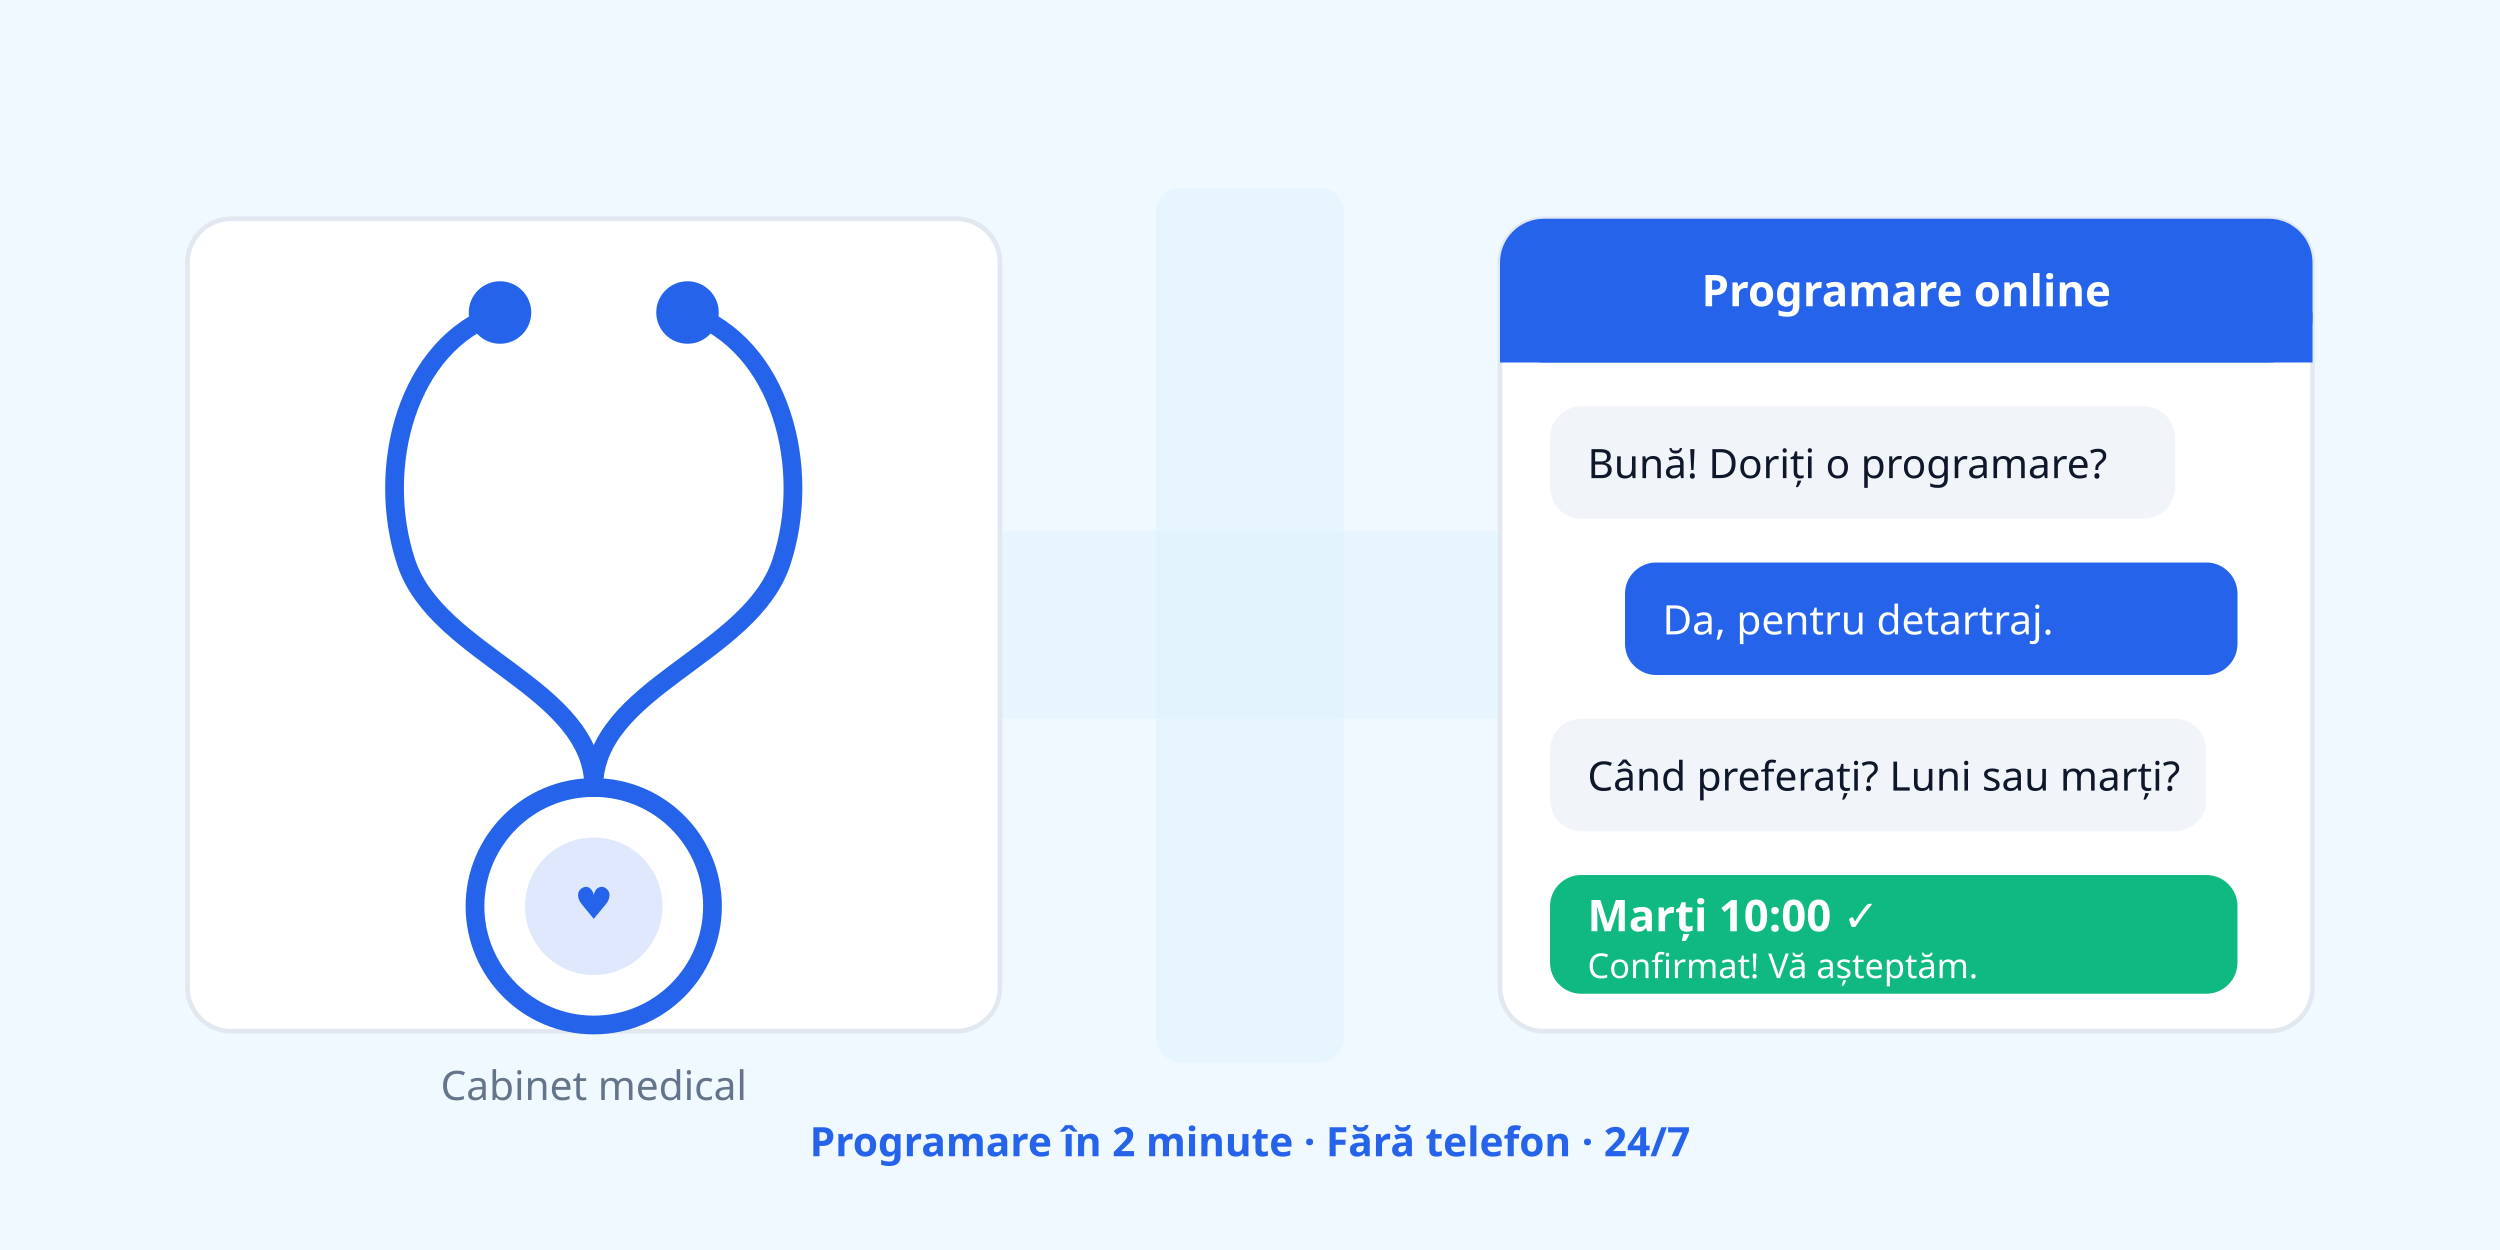
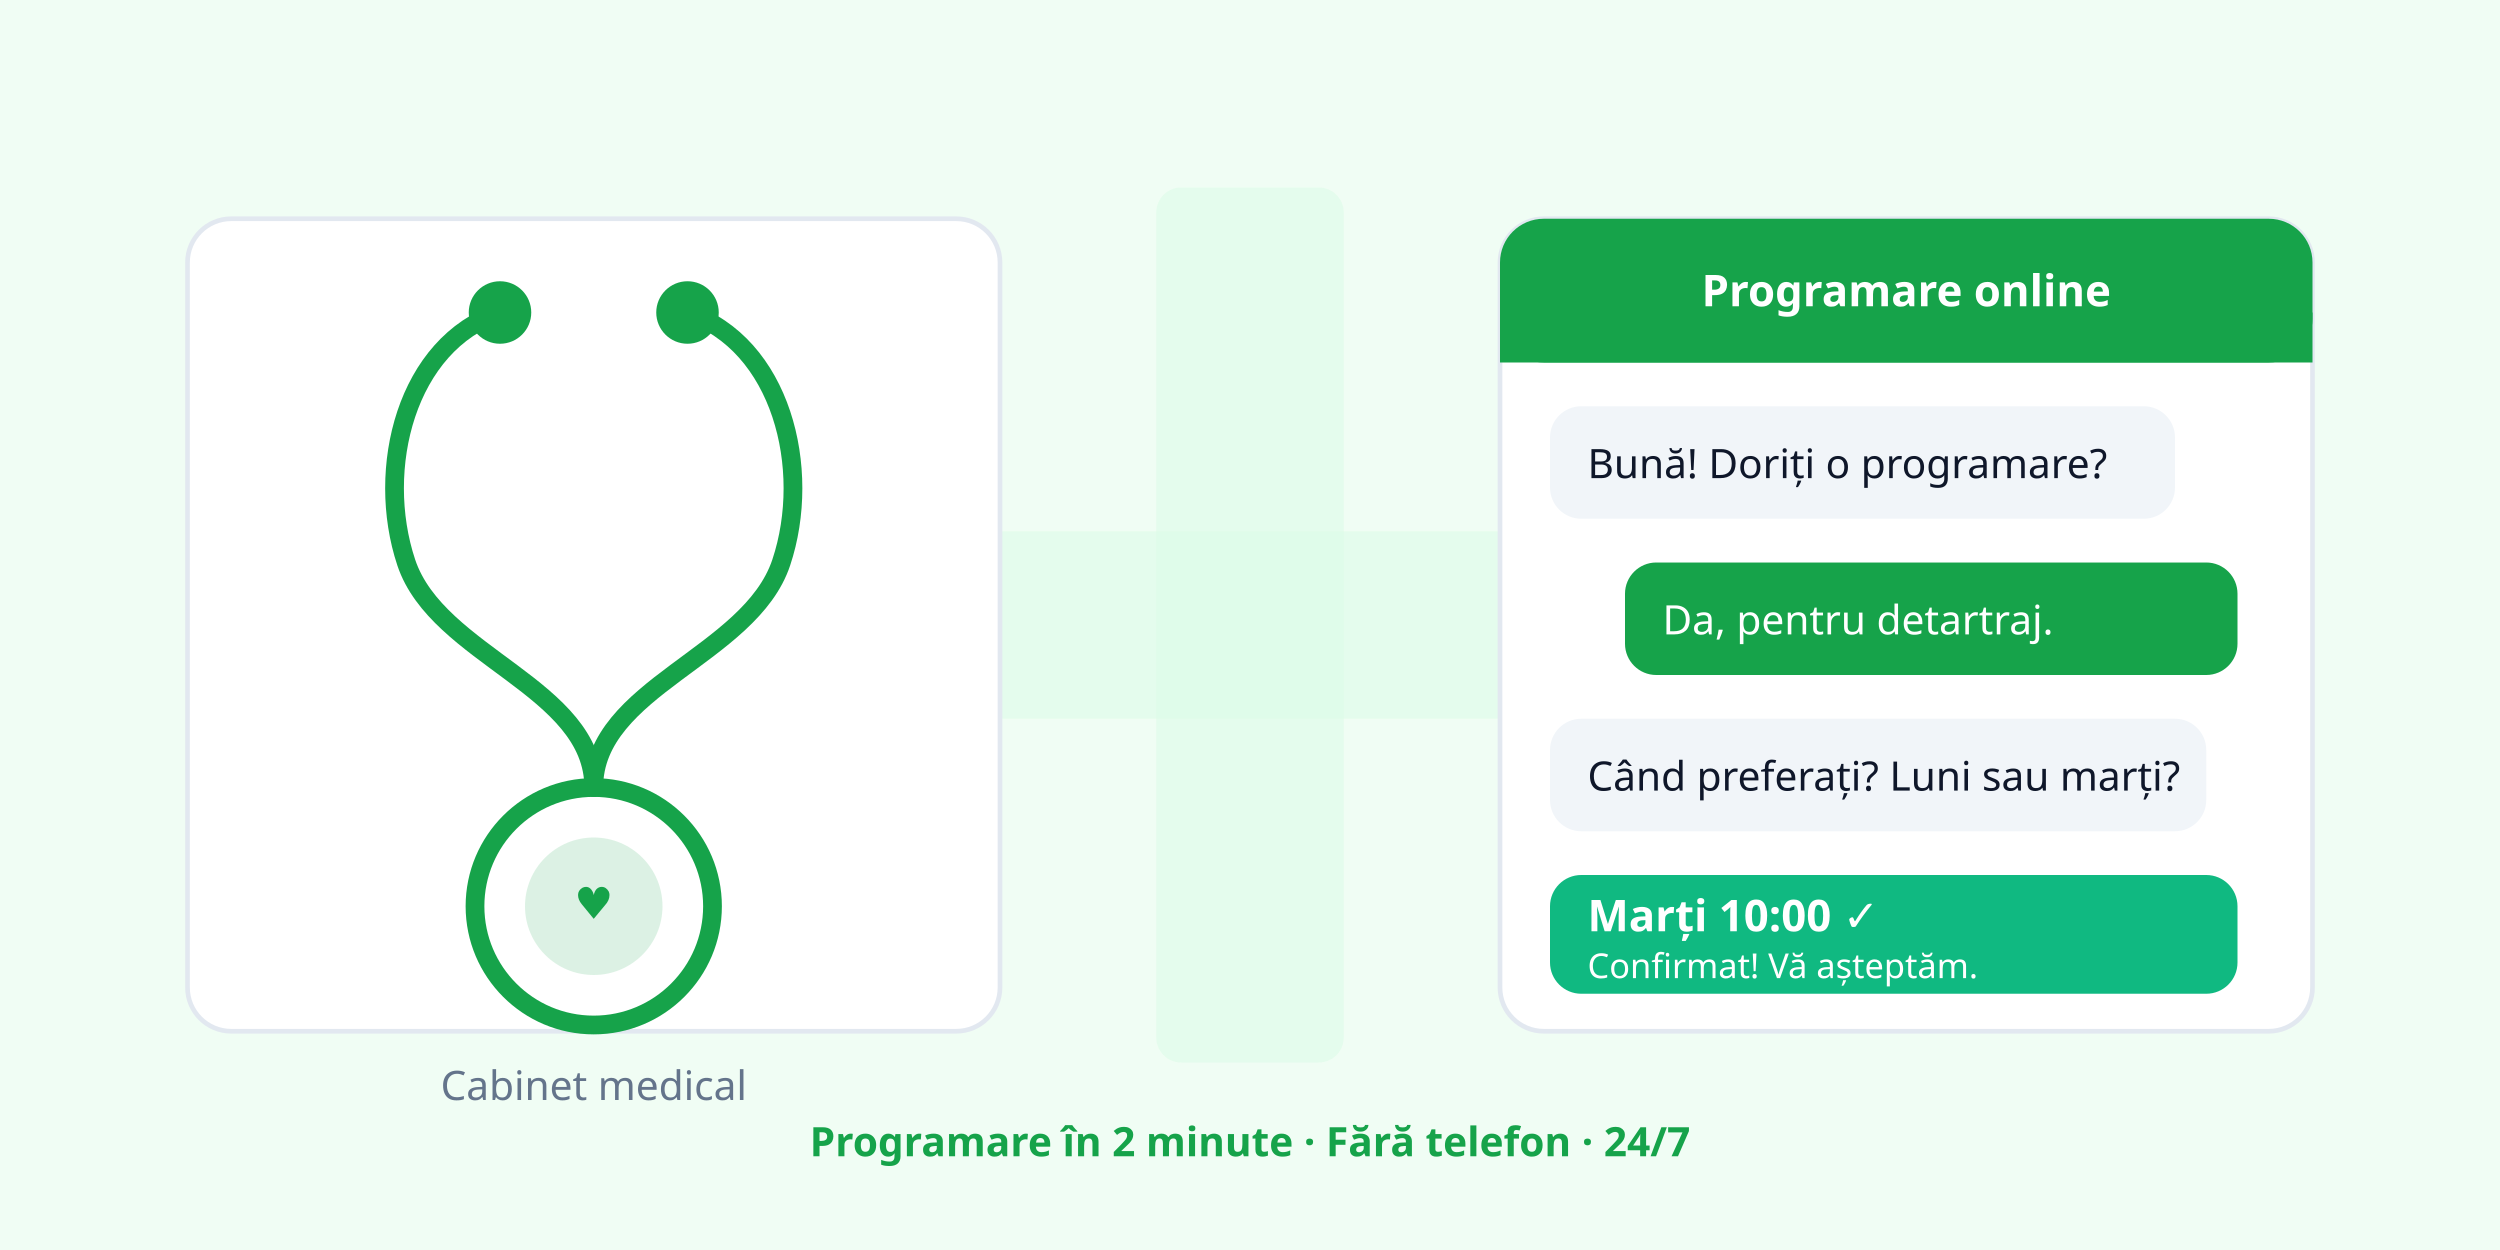
<svg xmlns="http://www.w3.org/2000/svg" viewBox="0 0 800 400" font-family="sans-serif">
-   <rect width="800" height="400" fill="#f0f9ff" />
-   <rect x="370" y="60" width="60" height="280" rx="8" fill="#e0f2fe" opacity="0.6" />
-   <rect x="260" y="170" width="280" height="60" rx="8" fill="#e0f2fe" opacity="0.6" />
+   <rect width="800" height="400" fill="#f0fdf4" />
+   <rect x="370" y="60" width="60" height="280" rx="8" fill="#dcfce7" opacity="0.6" />
+   <rect x="260" y="170" width="280" height="60" rx="8" fill="#dcfce7" opacity="0.6" />
  <rect x="60" y="70" width="260" height="260" rx="14" fill="white" stroke="#e2e8f0" stroke-width="1.5" />
-   <circle cx="190" cy="290" r="38" fill="none" stroke="#2563eb" stroke-width="6" />
-   <circle cx="190" cy="290" r="22" fill="#2563eb" opacity="0.15" />
-   <path d="M190 252 C190 220 140 210 130 180 C120 150 130 110 160 100" fill="none" stroke="#2563eb" stroke-width="6" stroke-linecap="round" />
-   <path d="M190 252 C190 220 240 210 250 180 C260 150 250 110 220 100" fill="none" stroke="#2563eb" stroke-width="6" stroke-linecap="round" />
-   <circle cx="160" cy="100" r="10" fill="#2563eb" />
-   <circle cx="220" cy="100" r="10" fill="#2563eb" />
-   <text x="190" y="294" text-anchor="middle" fill="#2563eb" font-size="14" font-weight="700">♥</text>
+   <circle cx="190" cy="290" r="38" fill="none" stroke="#16a34a" stroke-width="6" />
+   <circle cx="190" cy="290" r="22" fill="#16a34a" opacity="0.15" />
+   <path d="M190 252 C190 220 140 210 130 180 C120 150 130 110 160 100" fill="none" stroke="#16a34a" stroke-width="6" stroke-linecap="round" />
+   <path d="M190 252 C190 220 240 210 250 180 C260 150 250 110 220 100" fill="none" stroke="#16a34a" stroke-width="6" stroke-linecap="round" />
+   <circle cx="160" cy="100" r="10" fill="#16a34a" />
+   <circle cx="220" cy="100" r="10" fill="#16a34a" />
+   <text x="190" y="294" text-anchor="middle" fill="#16a34a" font-size="14" font-weight="700">♥</text>
  <text x="190" y="352" text-anchor="middle" fill="#64748b" font-size="13" font-weight="500">Cabinet medical</text>
  <rect x="480" y="70" width="260" height="260" rx="14" fill="white" stroke="#e2e8f0" stroke-width="1.5" />
-   <rect x="480" y="70" width="260" height="46" rx="14" fill="#2563eb" />
-   <rect x="480" y="100" width="260" height="16" fill="#2563eb" />
+   <rect x="480" y="70" width="260" height="46" rx="14" fill="#16a34a" />
+   <rect x="480" y="100" width="260" height="16" fill="#16a34a" />
  <text x="610" y="98" text-anchor="middle" fill="white" font-size="14" font-weight="600">Programare online</text>
  <rect x="496" y="130" width="200" height="36" rx="10" fill="#f1f5f9" />
  <text x="508" y="153" fill="#0f172a" font-size="13">Bună! Doriți o programare?</text>
-   <rect x="520" y="180" width="196" height="36" rx="10" fill="#2563eb" />
+   <rect x="520" y="180" width="196" height="36" rx="10" fill="#16a34a" />
  <text x="532" y="203" fill="white" font-size="13">Da, pentru detartraj.</text>
  <rect x="496" y="230" width="210" height="36" rx="10" fill="#f1f5f9" />
  <text x="508" y="253" fill="#0f172a" font-size="13">Când preferați? Luni sau marți?</text>
  <rect x="496" y="280" width="220" height="38" rx="10" fill="#10b981" />
  <text x="508" y="298" fill="white" font-size="14" font-weight="700">Marți 10:00 ✓</text>
  <text x="508" y="313" fill="white" font-size="11">Confirmat! Vă așteptăm.</text>
-   <text x="400" y="370" text-anchor="middle" fill="#2563eb" font-size="13" font-weight="600">Programare în 2 minute · Fără telefon · 24/7</text>
+   <text x="400" y="370" text-anchor="middle" fill="#16a34a" font-size="13" font-weight="600">Programare în 2 minute · Fără telefon · 24/7</text>
</svg>
